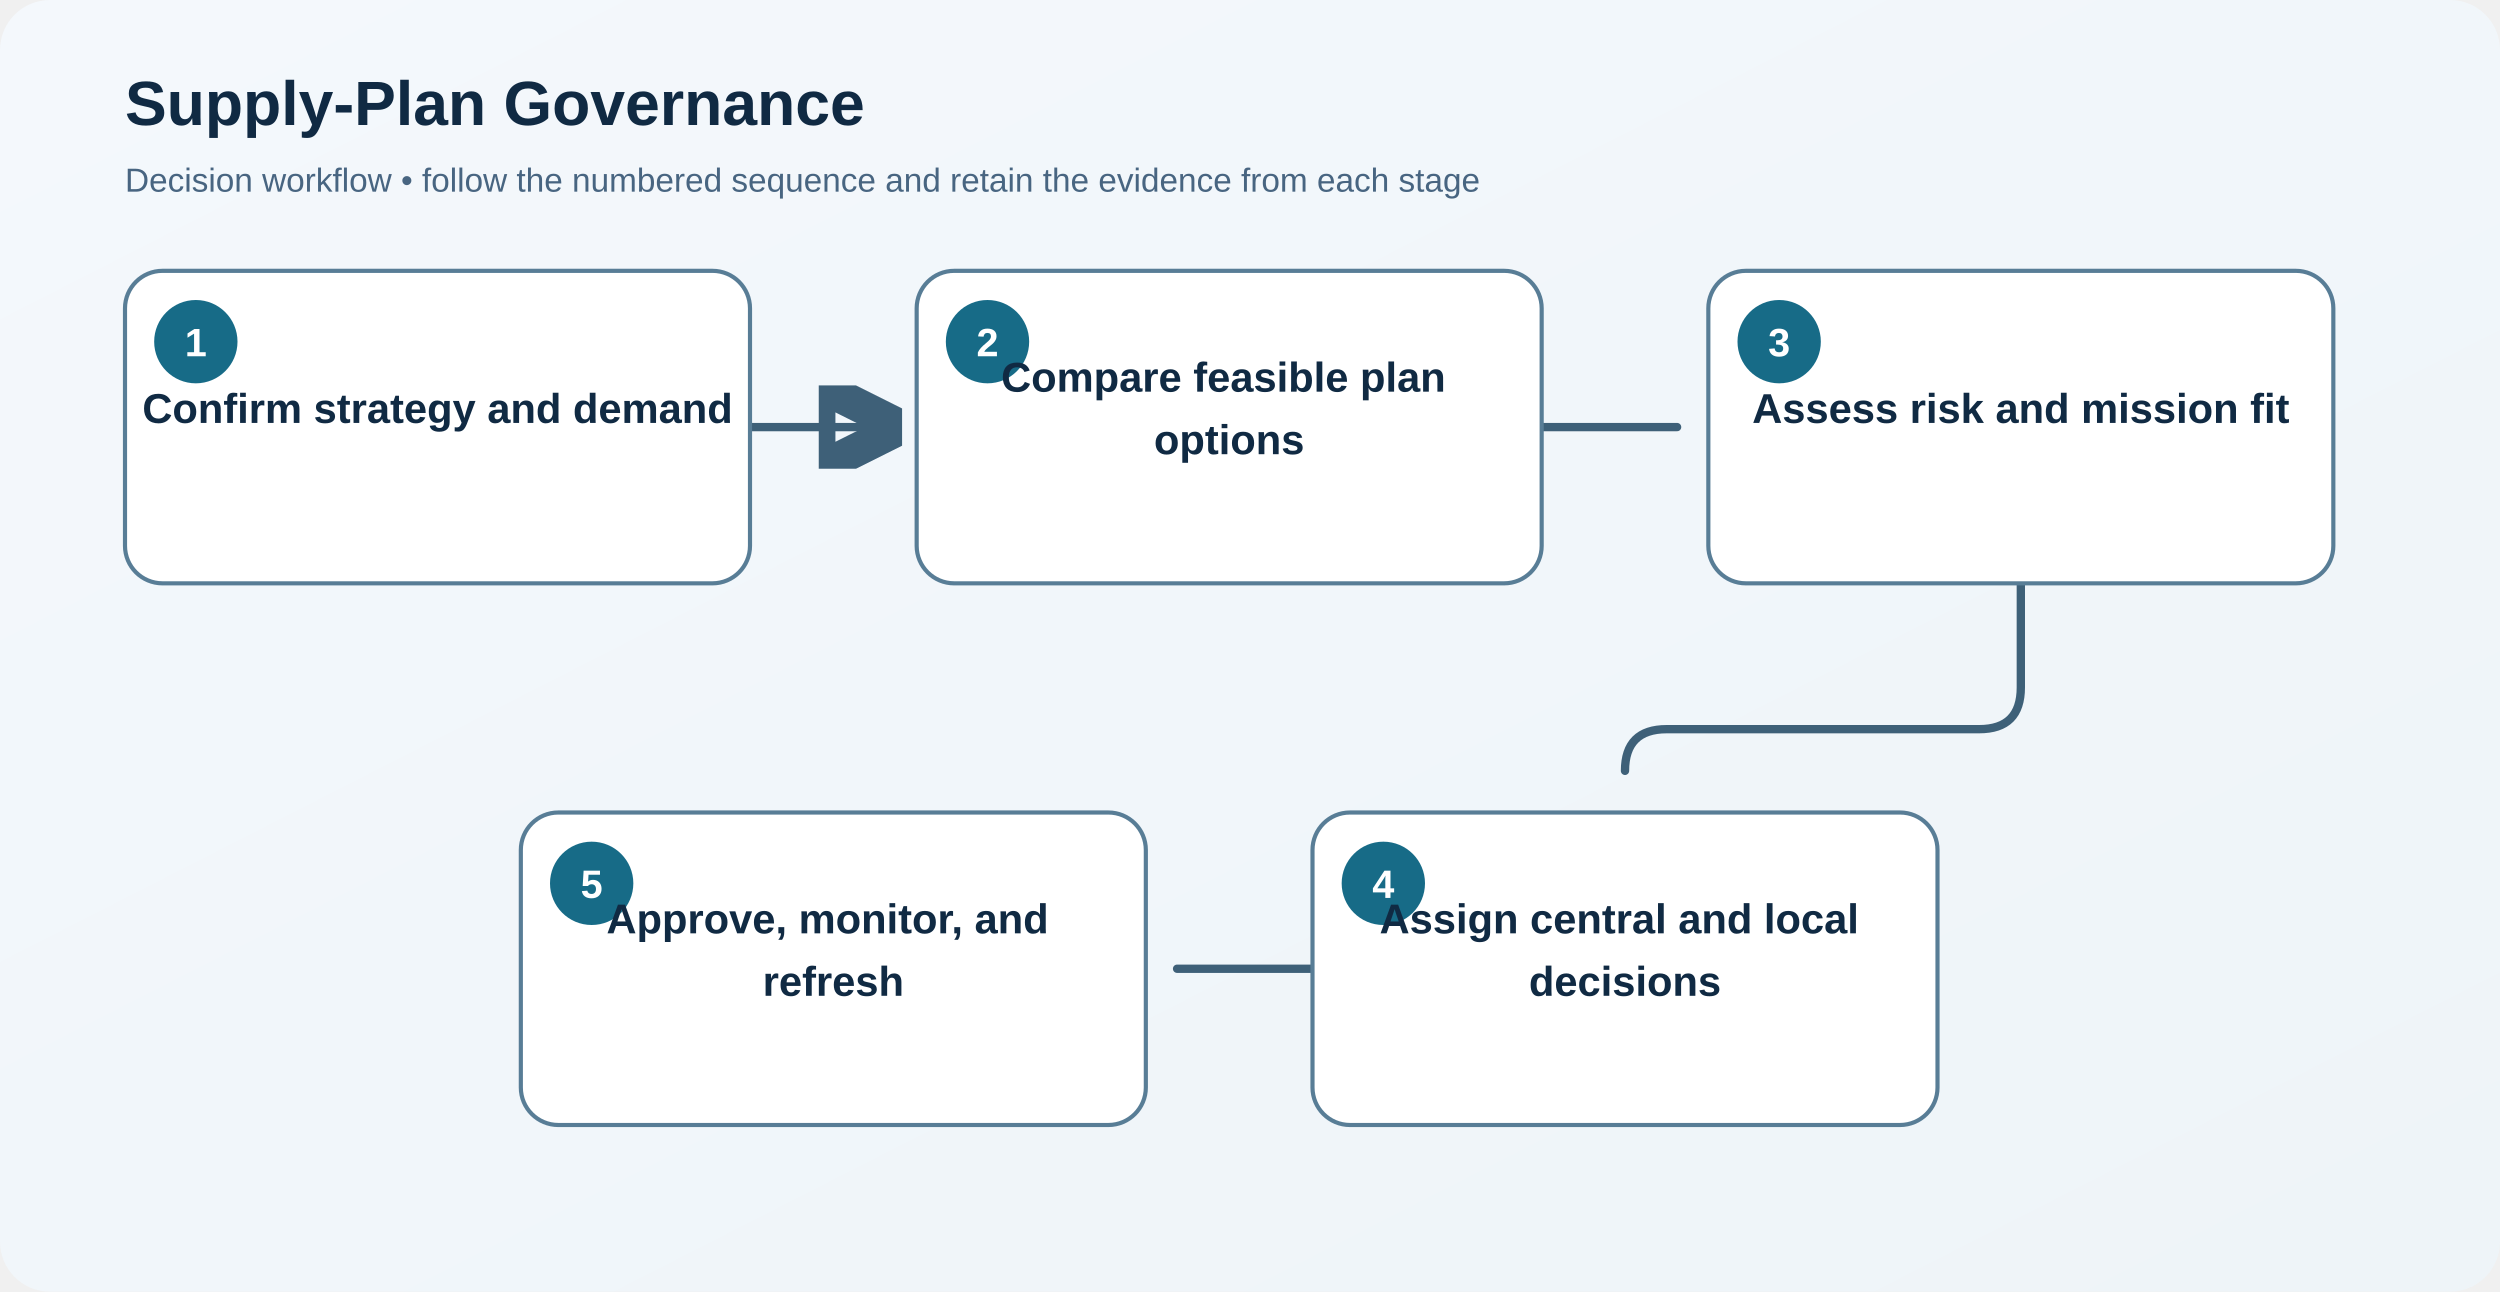
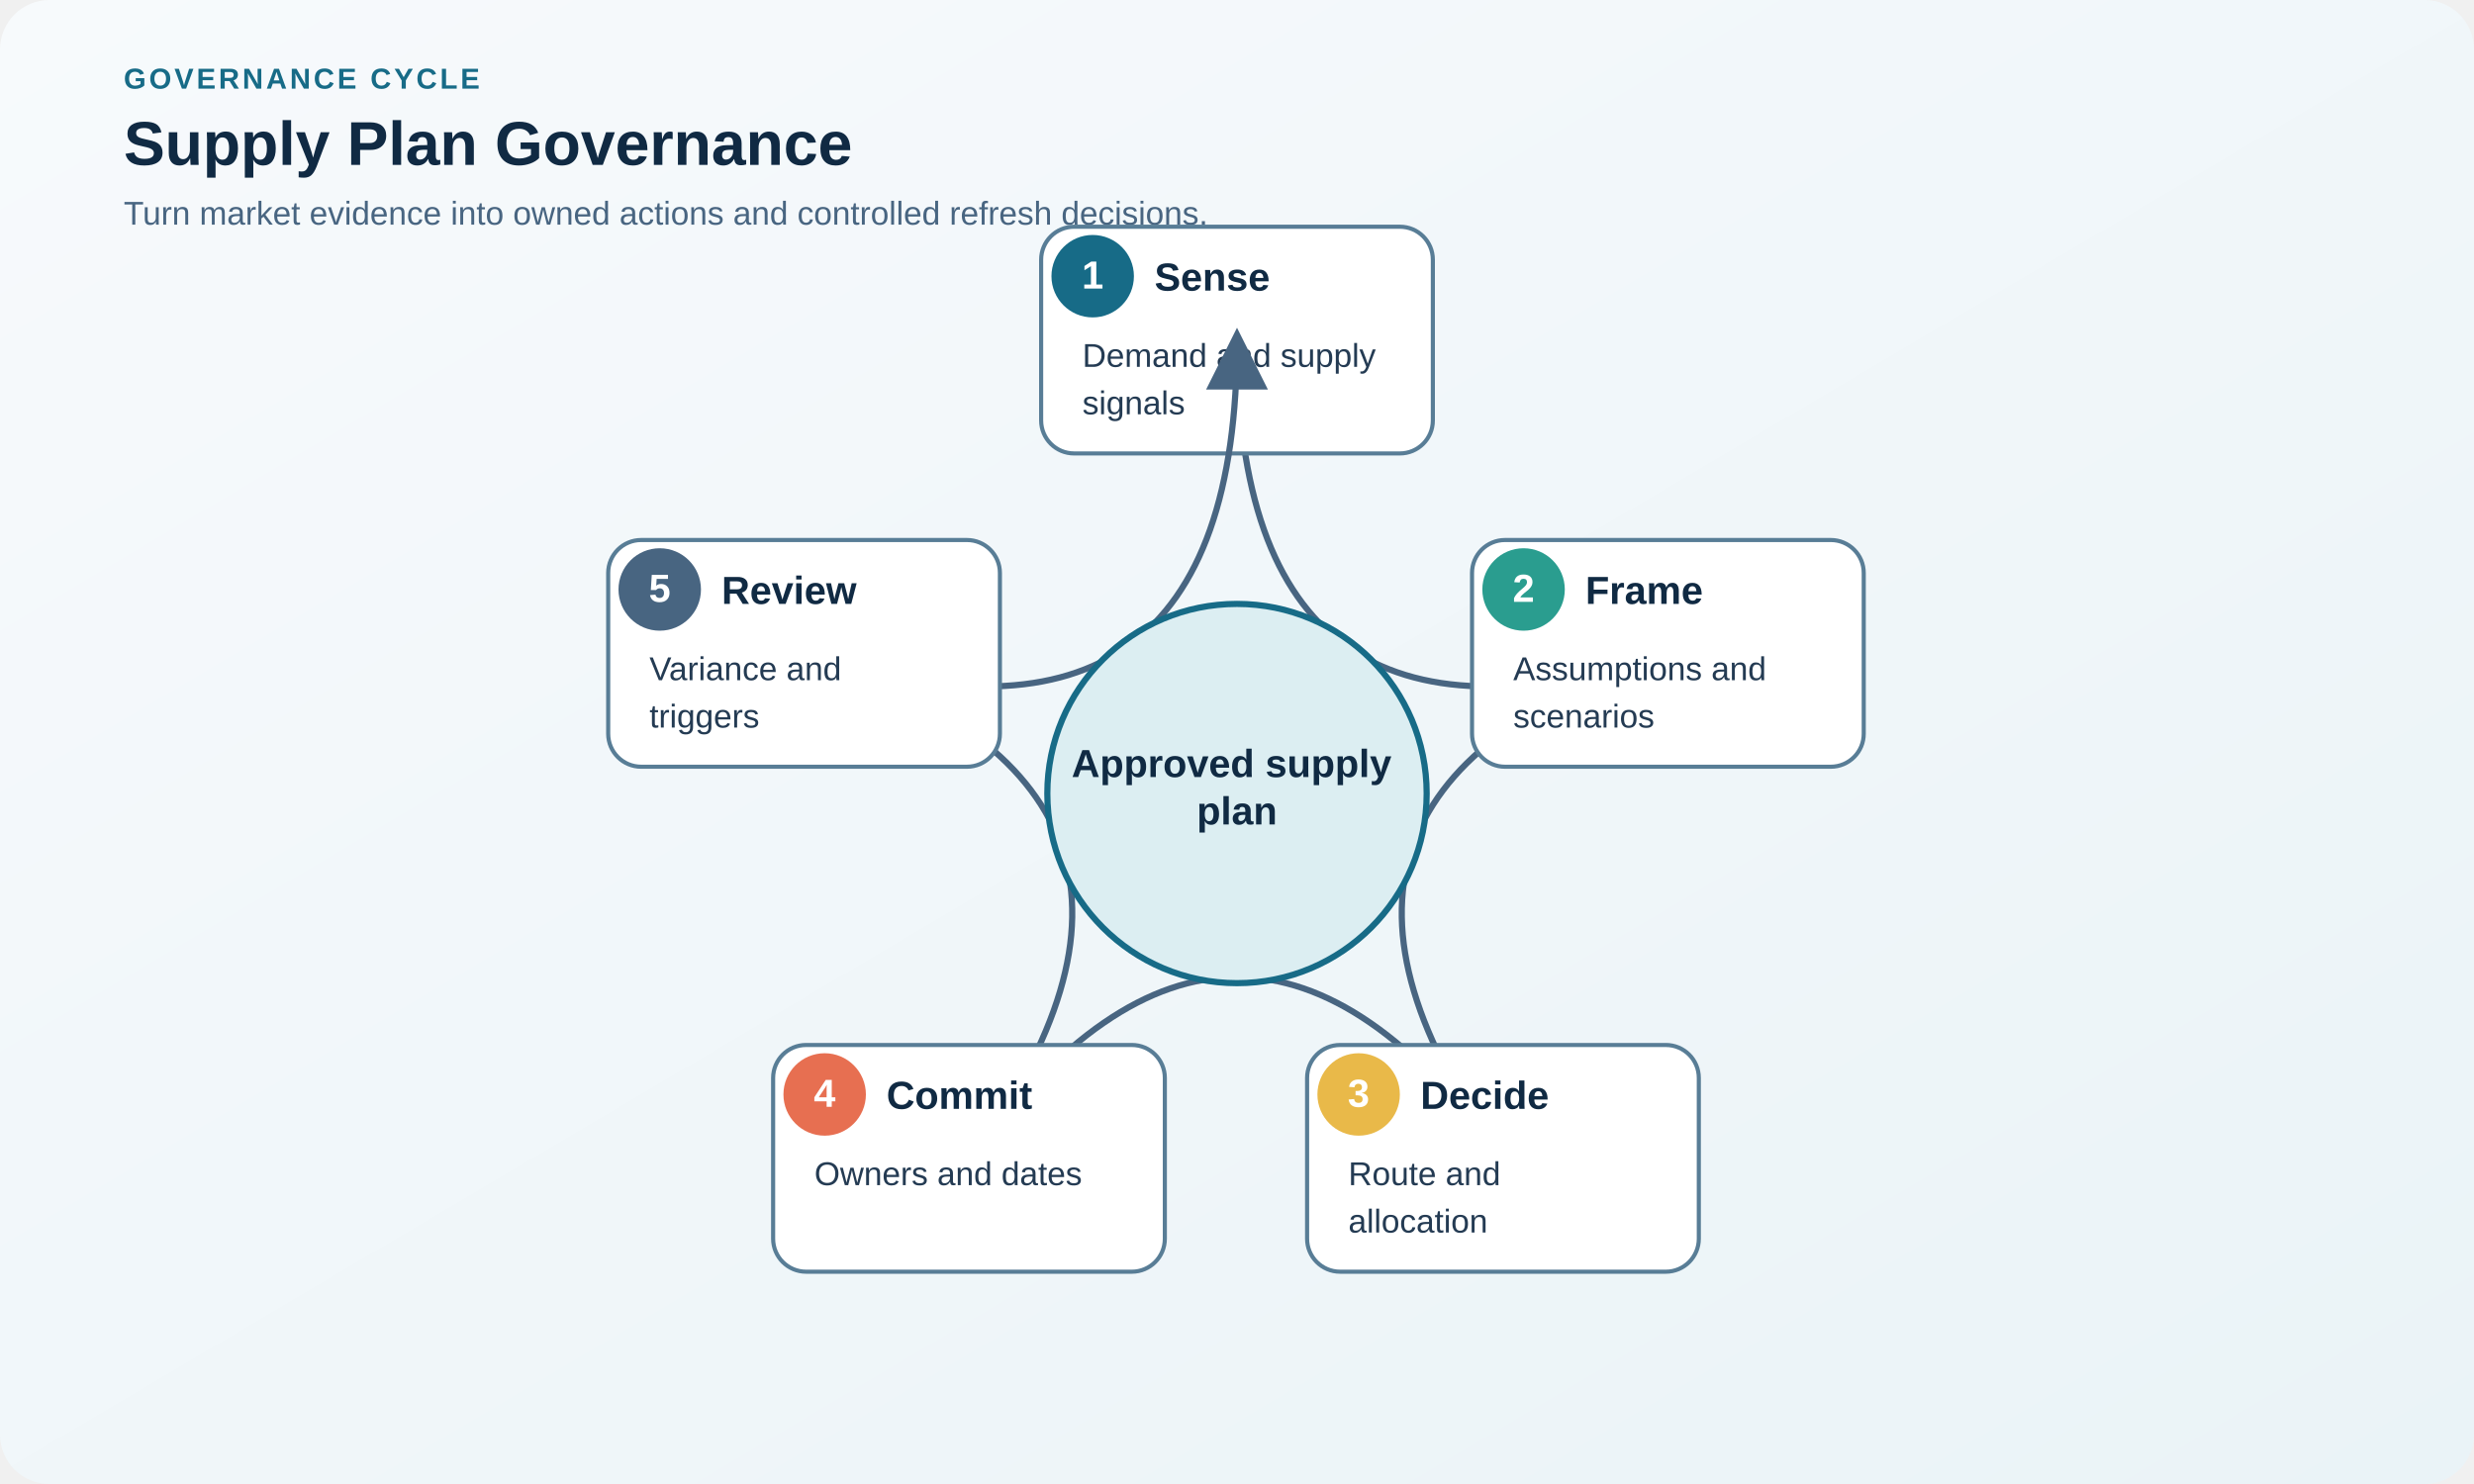
- <svg xmlns="http://www.w3.org/2000/svg" width="1200" height="620" viewBox="0 0 1200 620" role="img" aria-labelledby="title desc">
+ <svg xmlns="http://www.w3.org/2000/svg" width="1200" height="720" viewBox="0 0 1200 720" role="img" aria-labelledby="title desc">
  <defs>
    <linearGradient id="bg" x1="0" x2="1" y1="0" y2="1">
-       <stop offset="0" stop-color="#f4f8fc" />
-       <stop offset="1" stop-color="#eef4f8" />
+       <stop offset="0" stop-color="#f7fafc" />
+       <stop offset="1" stop-color="#eaf3f7" />
    </linearGradient>
    <marker id="arrow" markerWidth="10" markerHeight="10" refX="8" refY="5" orient="auto">
-       <path d="M0 0 L10 5 L0 10 Z" fill="#3e6078" />
+       <path d="M0 0 L10 5 L0 10 Z" fill="#486581" />
    </marker>
  </defs>
-   <style>text{font-family:Arial,Helvetica,sans-serif}.heading{font-size:30px;font-weight:700;fill:#102a43}.sub{font-size:16px;fill:#486581}.label{font-size:20px;font-weight:700;fill:#102a43}.num{font-size:19px;font-weight:700;fill:#fff}g rect{fill:#fff;stroke:#587d96;stroke-width:2}g circle{fill:#176b87}path{fill:none;stroke:#3e6078;stroke-width:4;stroke-linecap:round;stroke-linejoin:round;marker-end:url(#arrow)}</style>
-   <rect width="1200" height="620" rx="24" fill="url(#bg)" />
-   <text class="heading" x="60" y="60">Supply-Plan Governance</text>
-   <text class="sub" x="60" y="92">Decision workflow • follow the numbered sequence and retain the evidence from each stage</text>
-   <path d="M360 205 H425" />
-   <path d="M740 205 H805" />
-   <path d="M970 280 V330 Q970 350 950 350 H800 Q780 350 780 370" />
-   <path d="M630 465 H565" />
-   <g>
-     <rect x="60" y="130" width="300" height="150" rx="18" />
-     <circle cx="94" cy="164" r="20" />
-     <text class="num" x="94" y="171" text-anchor="middle">1</text>
-     <text class="label" text-anchor="middle">
-       <tspan x="210" y="203">Confirm strategy and demand</tspan>
-     </text>
-   </g>
-   <g>
-     <rect x="440" y="130" width="300" height="150" rx="18" />
-     <circle cx="474" cy="164" r="20" />
-     <text class="num" x="474" y="171" text-anchor="middle">2</text>
-     <text class="label" text-anchor="middle">
-       <tspan x="590" y="188">Compare feasible plan</tspan>
-       <tspan x="590" y="218">options</tspan>
-     </text>
-   </g>
-   <g>
-     <rect x="820" y="130" width="300" height="150" rx="18" />
-     <circle cx="854" cy="164" r="20" />
-     <text class="num" x="854" y="171" text-anchor="middle">3</text>
-     <text class="label" text-anchor="middle">
-       <tspan x="970" y="203">Assess risk and mission fit</tspan>
-     </text>
-   </g>
-   <g>
-     <rect x="630" y="390" width="300" height="150" rx="18" />
-     <circle cx="664" cy="424" r="20" />
-     <text class="num" x="664" y="431" text-anchor="middle">4</text>
-     <text class="label" text-anchor="middle">
-       <tspan x="780" y="448">Assign central and local</tspan>
-       <tspan x="780" y="478">decisions</tspan>
-     </text>
-   </g>
-   <g>
-     <rect x="250" y="390" width="300" height="150" rx="18" />
-     <circle cx="284" cy="424" r="20" />
-     <text class="num" x="284" y="431" text-anchor="middle">5</text>
-     <text class="label" text-anchor="middle">
-       <tspan x="400" y="448">Approve, monitor, and</tspan>
-       <tspan x="400" y="478">refresh</tspan>
-     </text>
-   </g>
+   <style>text{font-family:Arial,Helvetica,sans-serif}.title{font-size:30px;font-weight:700;fill:#102a43}.eyebrow{font-size:14px;font-weight:700;letter-spacing:1.4px;fill:#176b87}.subtitle{font-size:16px;fill:#486581}.label{font-size:19px;font-weight:700;fill:#102a43}.barlabel{font-size:15px;font-weight:700;fill:#fff}.body{font-size:16px;fill:#243b53}.small{font-size:14px;fill:#486581}.metric{font-size:24px;font-weight:700;fill:#176b87}.white{fill:#fff}.line{fill:none;stroke:#587d96;stroke-width:3;stroke-linecap:round;stroke-linejoin:round}.arrow{fill:none;stroke:#486581;stroke-width:3;stroke-linecap:round;marker-end:url(#arrow)}</style>
+   <rect width="1200" height="720" rx="24" fill="url(#bg)" />
+   <text x="60" y="43" class="eyebrow" text-anchor="start">
+     <tspan x="60" y="43">GOVERNANCE CYCLE</tspan>
+   </text>
+   <text x="60" y="80" class="title" text-anchor="start">
+     <tspan x="60" y="80">Supply Plan Governance</tspan>
+   </text>
+   <text x="60" y="109" class="subtitle" text-anchor="start">
+     <tspan x="60" y="109">Turn market evidence into owned actions and controlled refresh decisions.</tspan>
+   </text>
+   <path d="M600.0 165.0 Q600.0 385.0 809.2 317.0" class="arrow" />
+   <rect x="505" y="110" width="190" height="110" rx="16" fill="#ffffff" stroke="#587d96" stroke-width="2" />
+   <circle cx="530" cy="134" r="20" fill="#176b87" />
+   <text x="530" y="140" class="label white" text-anchor="middle">
+     <tspan x="530" y="140">1</tspan>
+   </text>
+   <text x="560" y="141" class="label" text-anchor="start">
+     <tspan x="560" y="141">Sense</tspan>
+   </text>
+   <text x="525" y="178" class="body" text-anchor="start">
+     <tspan x="525" y="178">Demand and supply</tspan>
+     <tspan x="525" y="201">signals</tspan>
+   </text>
+   <path d="M809.2 317.0 Q600.0 385.0 729.3 563.0" class="arrow" />
+   <rect x="714" y="262" width="190" height="110" rx="16" fill="#ffffff" stroke="#587d96" stroke-width="2" />
+   <circle cx="739" cy="286" r="20" fill="#2a9d8f" />
+   <text x="739" y="292" class="label white" text-anchor="middle">
+     <tspan x="739" y="292">2</tspan>
+   </text>
+   <text x="769" y="293" class="label" text-anchor="start">
+     <tspan x="769" y="293">Frame</tspan>
+   </text>
+   <text x="734" y="330" class="body" text-anchor="start">
+     <tspan x="734" y="330">Assumptions and</tspan>
+     <tspan x="734" y="353">scenarios</tspan>
+   </text>
+   <path d="M729.3 563.0 Q600.0 385.0 470.7 563.0" class="arrow" />
+   <rect x="634" y="507" width="190" height="110" rx="16" fill="#ffffff" stroke="#587d96" stroke-width="2" />
+   <circle cx="659" cy="531" r="20" fill="#e9b949" />
+   <text x="659" y="537" class="label white" text-anchor="middle">
+     <tspan x="659" y="537">3</tspan>
+   </text>
+   <text x="689" y="538" class="label" text-anchor="start">
+     <tspan x="689" y="538">Decide</tspan>
+   </text>
+   <text x="654" y="575" class="body" text-anchor="start">
+     <tspan x="654" y="575">Route and</tspan>
+     <tspan x="654" y="598">allocation</tspan>
+   </text>
+   <path d="M470.7 563.0 Q600.0 385.0 390.8 317.0" class="arrow" />
+   <rect x="375" y="507" width="190" height="110" rx="16" fill="#ffffff" stroke="#587d96" stroke-width="2" />
+   <circle cx="400" cy="531" r="20" fill="#e76f51" />
+   <text x="400" y="537" class="label white" text-anchor="middle">
+     <tspan x="400" y="537">4</tspan>
+   </text>
+   <text x="430" y="538" class="label" text-anchor="start">
+     <tspan x="430" y="538">Commit</tspan>
+   </text>
+   <text x="395" y="575" class="body" text-anchor="start">
+     <tspan x="395" y="575">Owners and dates</tspan>
+   </text>
+   <path d="M390.8 317.0 Q600.0 385.0 600.0 165.0" class="arrow" />
+   <rect x="295" y="262" width="190" height="110" rx="16" fill="#ffffff" stroke="#587d96" stroke-width="2" />
+   <circle cx="320" cy="286" r="20" fill="#486581" />
+   <text x="320" y="292" class="label white" text-anchor="middle">
+     <tspan x="320" y="292">5</tspan>
+   </text>
+   <text x="350" y="293" class="label" text-anchor="start">
+     <tspan x="350" y="293">Review</tspan>
+   </text>
+   <text x="315" y="330" class="body" text-anchor="start">
+     <tspan x="315" y="330">Variance and</tspan>
+     <tspan x="315" y="353">triggers</tspan>
+   </text>
+   <circle cx="600" cy="385" r="92" fill="#dceef2" stroke="#176b87" stroke-width="3" />
+   <text x="600" y="377" class="label" text-anchor="middle">
+     <tspan x="600" y="377">Approved supply</tspan>
+     <tspan x="600" y="400">plan</tspan>
+   </text>
</svg>
